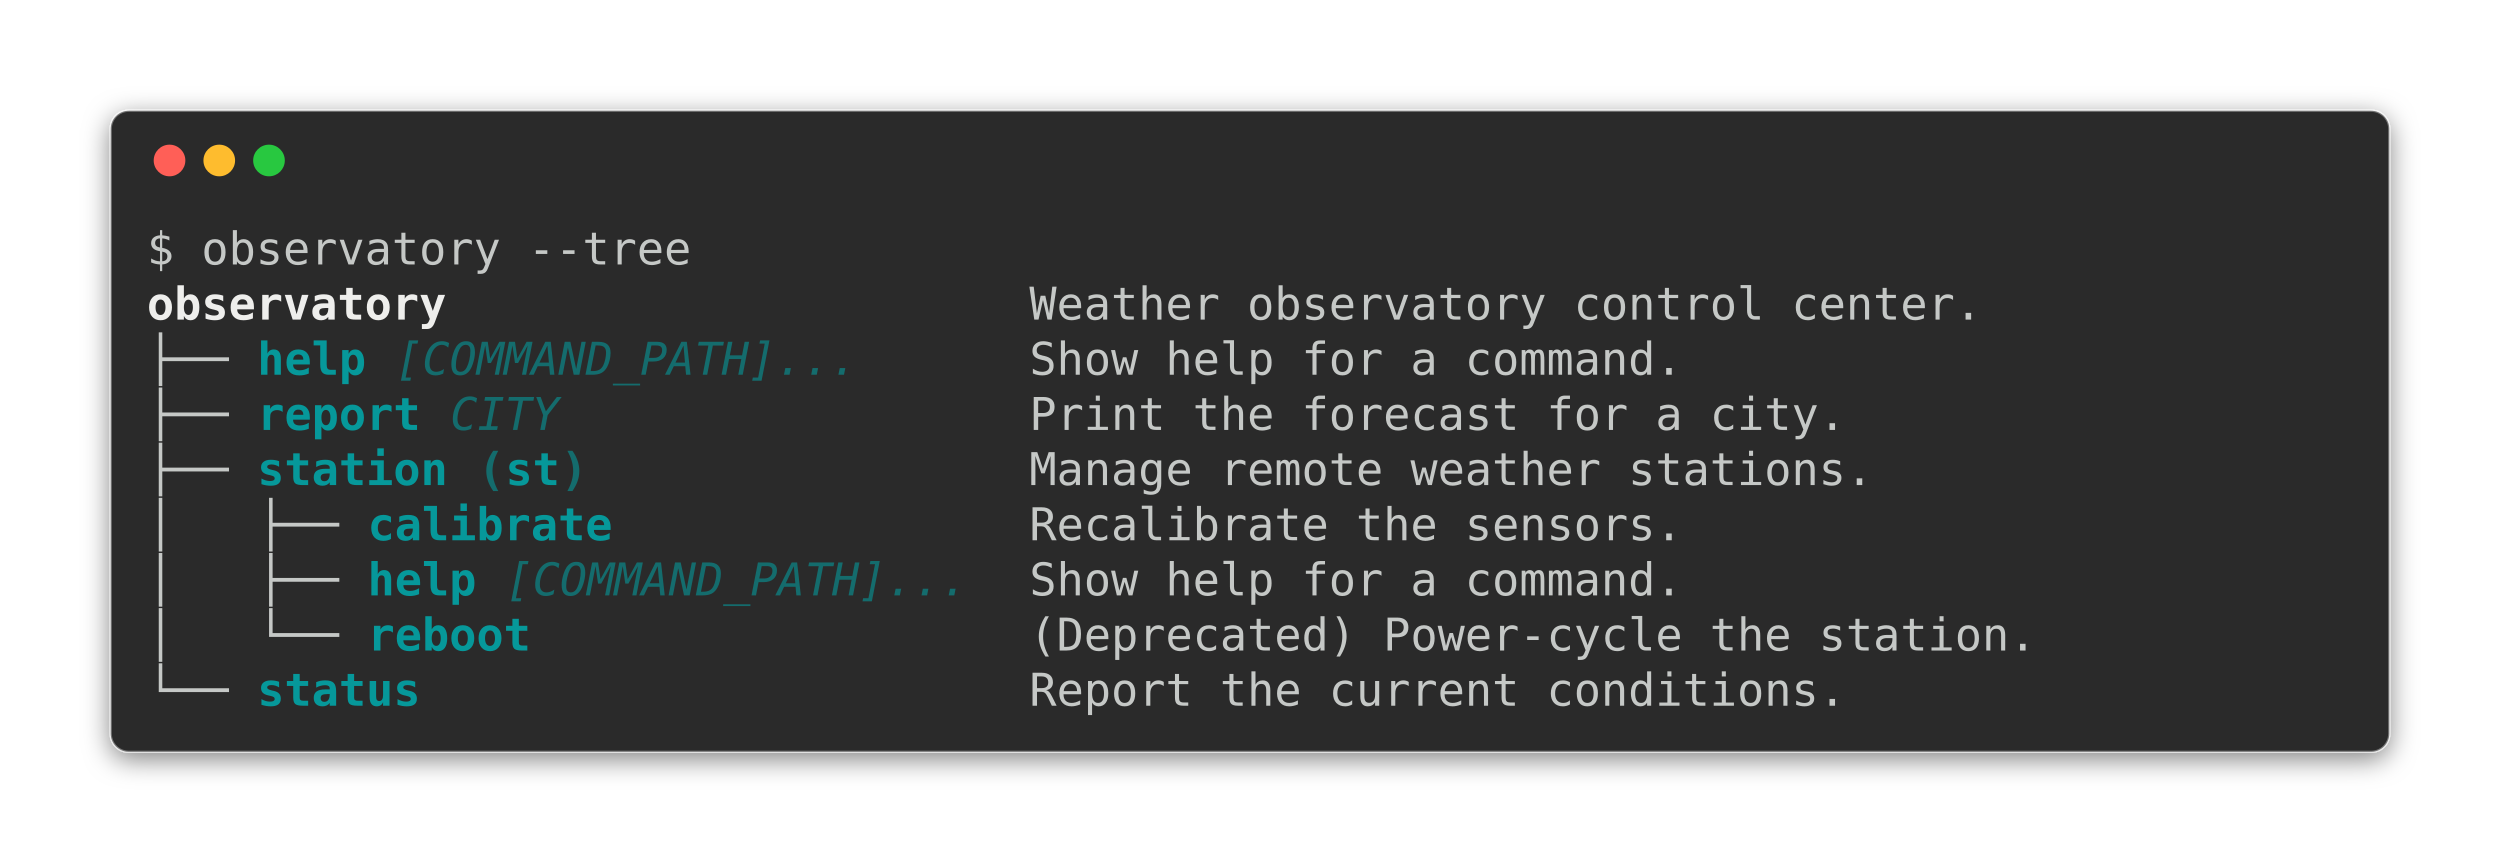
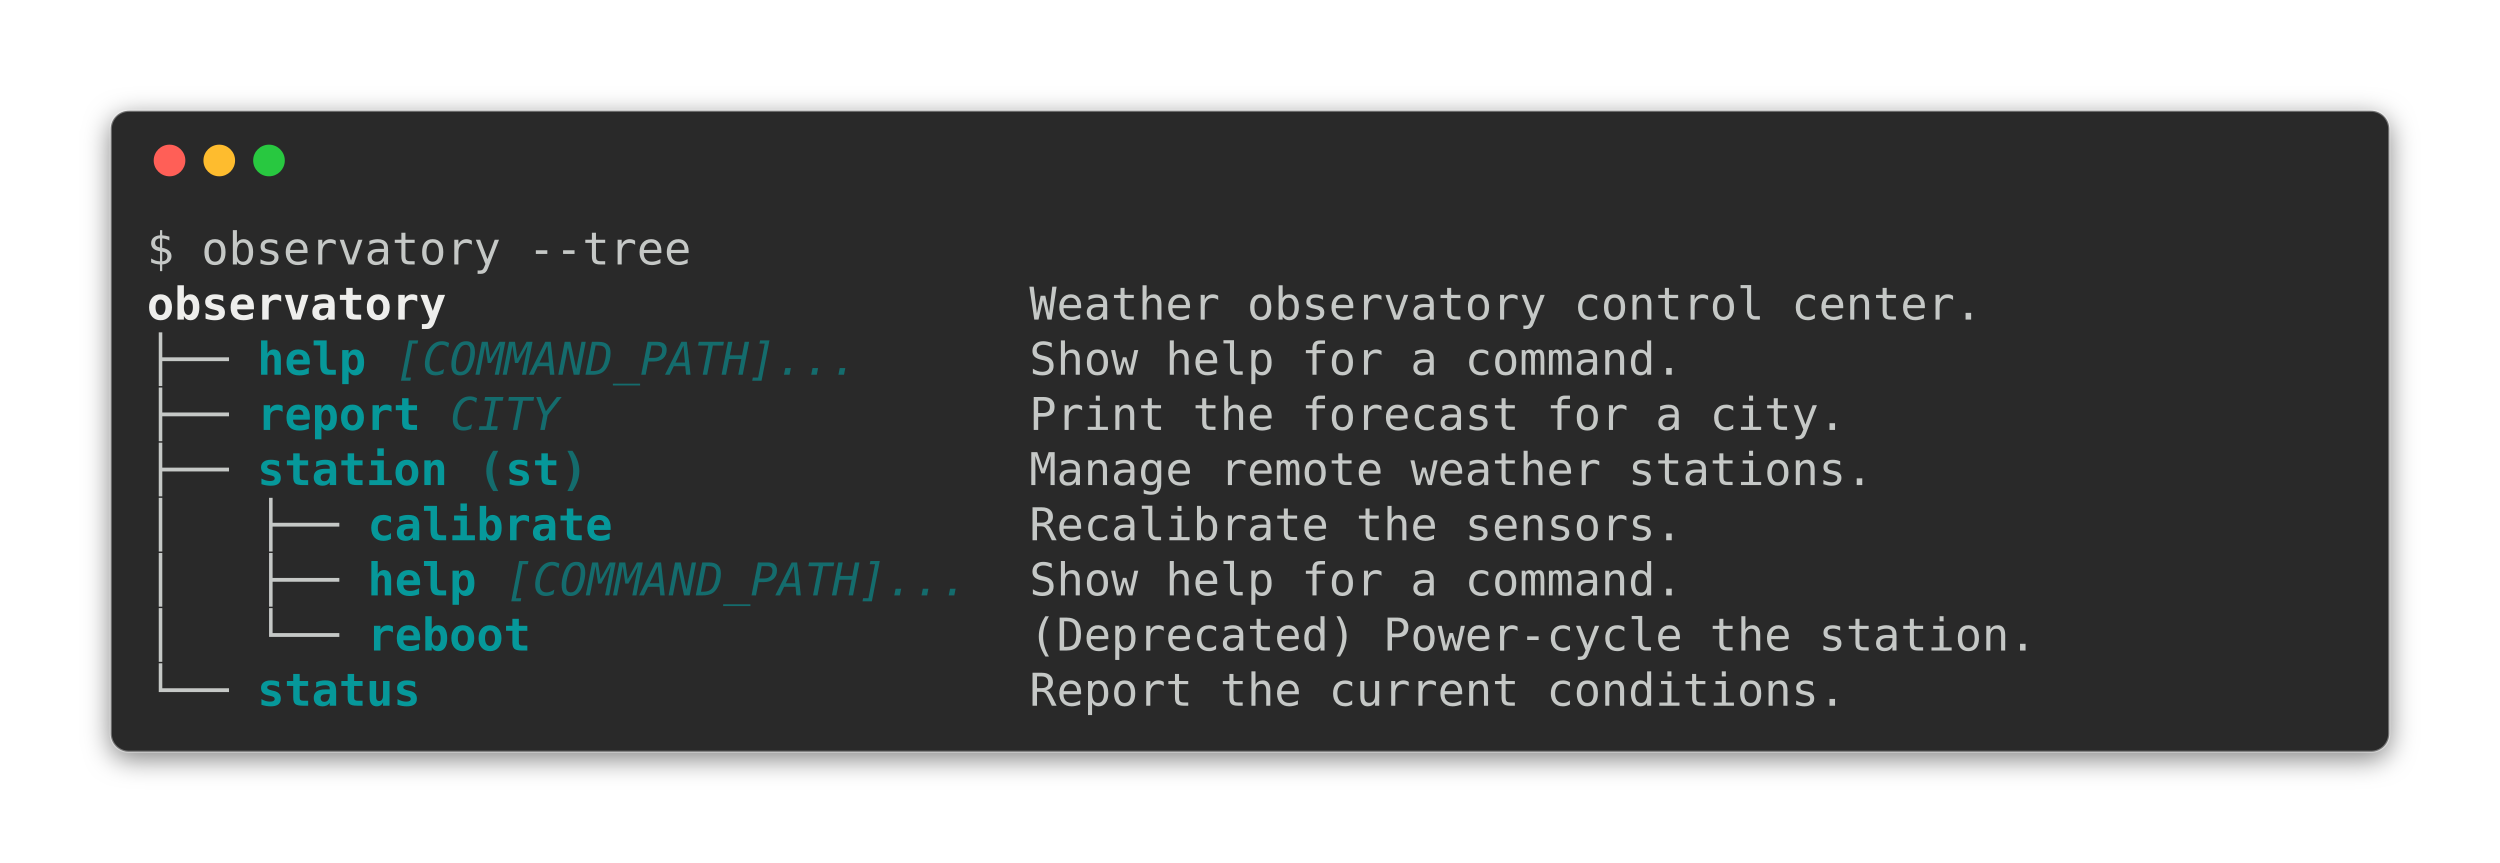
<svg xmlns="http://www.w3.org/2000/svg" viewBox="0 0 1106 381.6">
  <style>
    .command-tree-screen-matrix {
        font-family: 'Fira Code', 'Cascadia Code', Menlo, Consolas, monospace;
        font-size: 20px;
        line-height: 24.4px;
        font-variant-east-asian: full-width;
    }
    .command-tree-screen-title {
        font-size: 18px;
        font-weight: bold;
        font-family: 'Fira Code', 'Cascadia Code', Menlo, Consolas, monospace;
    }
    .command-tree-screen-r1 { fill: #c5c8c6 }
    .command-tree-screen-r2 { fill: #eeeeec;font-weight: bold }
    .command-tree-screen-r3 { fill: #06989a;font-weight: bold }
    .command-tree-screen-r4 { fill: #146c6d;font-style: italic }
    .command-tree-screen-r5 { fill: #146c6d;font-weight: bold }
</style>
  <defs>
    <clipPath id="command-tree-screen-clip">
      <rect x="0" y="0" width="976" height="219.6" />
    </clipPath>
    <filter id="command-tree-screen-shadow" x="-50%" y="-50%" width="200%" height="200%">
-       <feDropShadow dx="0" dy="3" stdDeviation="6" flood-color="rgba(0,0,0,0.5)" />
+       <feGaussianBlur in="SourceAlpha" stdDeviation="6" />
+       <feOffset dx="0" dy="3" result="cast" />
+       <feFlood flood-color="rgba(0,0,0,0.5)" />
+       <feComposite in2="cast" operator="in" />
    </filter>
  </defs>
-   <rect fill="#292929" stroke="rgba(255,255,255,0.35)" stroke-width="1" x="49" y="49" width="1008" height="283.6" rx="8" filter="url(#command-tree-screen-shadow)" />
+   <rect filter="url(#command-tree-screen-shadow)" x="49" y="49" width="1008" height="283.6" rx="8" />
+   <rect fill="#292929" stroke="rgba(255,255,255,0.35)" stroke-width="1" x="49" y="49" width="1008" height="283.6" rx="8" />
  <g transform="translate(49, 49)">
    <g transform="translate(26,22)">
      <circle cx="0" cy="0" r="7" fill="#ff5f57" />
      <circle cx="22" cy="0" r="7" fill="#febc2e" />
      <circle cx="44" cy="0" r="7" fill="#28c840" />
    </g>
  </g>
  <g transform="translate(65, 97)" clip-path="url(#command-tree-screen-clip)">
-     <g class="command-tree-screen-matrix">
+     <g class="command-tree-screen-matrix" font-family="'Fira Code', 'Cascadia Code', Menlo, Consolas, monospace" font-size="20" fill="#c5c8c6">
      <text class="command-tree-screen-r1" x="0" y="20" textLength="244">$ observatory --tree</text>
      <text class="command-tree-screen-r2" x="0" y="44.4" textLength="134.2">observatory</text>
      <text class="command-tree-screen-r1" x="390.4" y="44.4" textLength="427">Weather observatory control center.</text>
      <text class="command-tree-screen-r1" x="0" y="68.8" textLength="36.6">├──</text>
      <text class="command-tree-screen-r3" x="48.8" y="68.8" textLength="48.8">help</text>
      <text class="command-tree-screen-r4" x="109.8" y="68.8" textLength="207.4">[COMMAND_PATH]...</text>
      <text class="command-tree-screen-r1" x="390.4" y="68.8" textLength="292.8">Show help for a command.</text>
      <text class="command-tree-screen-r1" x="0" y="93.2" textLength="36.6">├──</text>
      <text class="command-tree-screen-r3" x="48.8" y="93.2" textLength="73.2">report</text>
      <text class="command-tree-screen-r4" x="134.2" y="93.2" textLength="48.8">CITY</text>
      <text class="command-tree-screen-r1" x="390.4" y="93.2" textLength="366">Print the forecast for a city.</text>
      <text class="command-tree-screen-r1" x="0" y="117.6" textLength="36.6">├──</text>
      <text class="command-tree-screen-r3" x="48.8" y="117.6" textLength="85.4">station</text>
      <text class="command-tree-screen-r5" x="146.4" y="117.6" textLength="12.2">(</text>
      <text class="command-tree-screen-r3" x="158.6" y="117.6" textLength="24.4">st</text>
      <text class="command-tree-screen-r5" x="183" y="117.6" textLength="12.2">)</text>
      <text class="command-tree-screen-r1" x="390.4" y="117.6" textLength="378.2">Manage remote weather stations.</text>
      <text class="command-tree-screen-r1" x="0" y="142" textLength="12.2">│</text>
      <text class="command-tree-screen-r1" x="48.8" y="142" textLength="36.6">├──</text>
      <text class="command-tree-screen-r3" x="97.6" y="142" textLength="109.8">calibrate</text>
      <text class="command-tree-screen-r1" x="390.4" y="142" textLength="292.8">Recalibrate the sensors.</text>
      <text class="command-tree-screen-r1" x="0" y="166.4" textLength="12.2">│</text>
      <text class="command-tree-screen-r1" x="48.8" y="166.4" textLength="36.6">├──</text>
      <text class="command-tree-screen-r3" x="97.6" y="166.4" textLength="48.8">help</text>
      <text class="command-tree-screen-r4" x="158.6" y="166.4" textLength="207.4">[COMMAND_PATH]...</text>
      <text class="command-tree-screen-r1" x="390.4" y="166.4" textLength="292.8">Show help for a command.</text>
      <text class="command-tree-screen-r1" x="0" y="190.8" textLength="12.2">│</text>
      <text class="command-tree-screen-r1" x="48.8" y="190.8" textLength="36.6">└──</text>
      <text class="command-tree-screen-r3" x="97.6" y="190.8" textLength="73.2">reboot</text>
      <text class="command-tree-screen-r1" x="390.4" y="190.8" textLength="451.4">(Deprecated) Power-cycle the station.</text>
      <text class="command-tree-screen-r1" x="0" y="215.2" textLength="36.6">└──</text>
      <text class="command-tree-screen-r3" x="48.8" y="215.2" textLength="73.2">status</text>
      <text class="command-tree-screen-r1" x="390.4" y="215.2" textLength="366">Report the current conditions.</text>
    </g>
  </g>
</svg>
